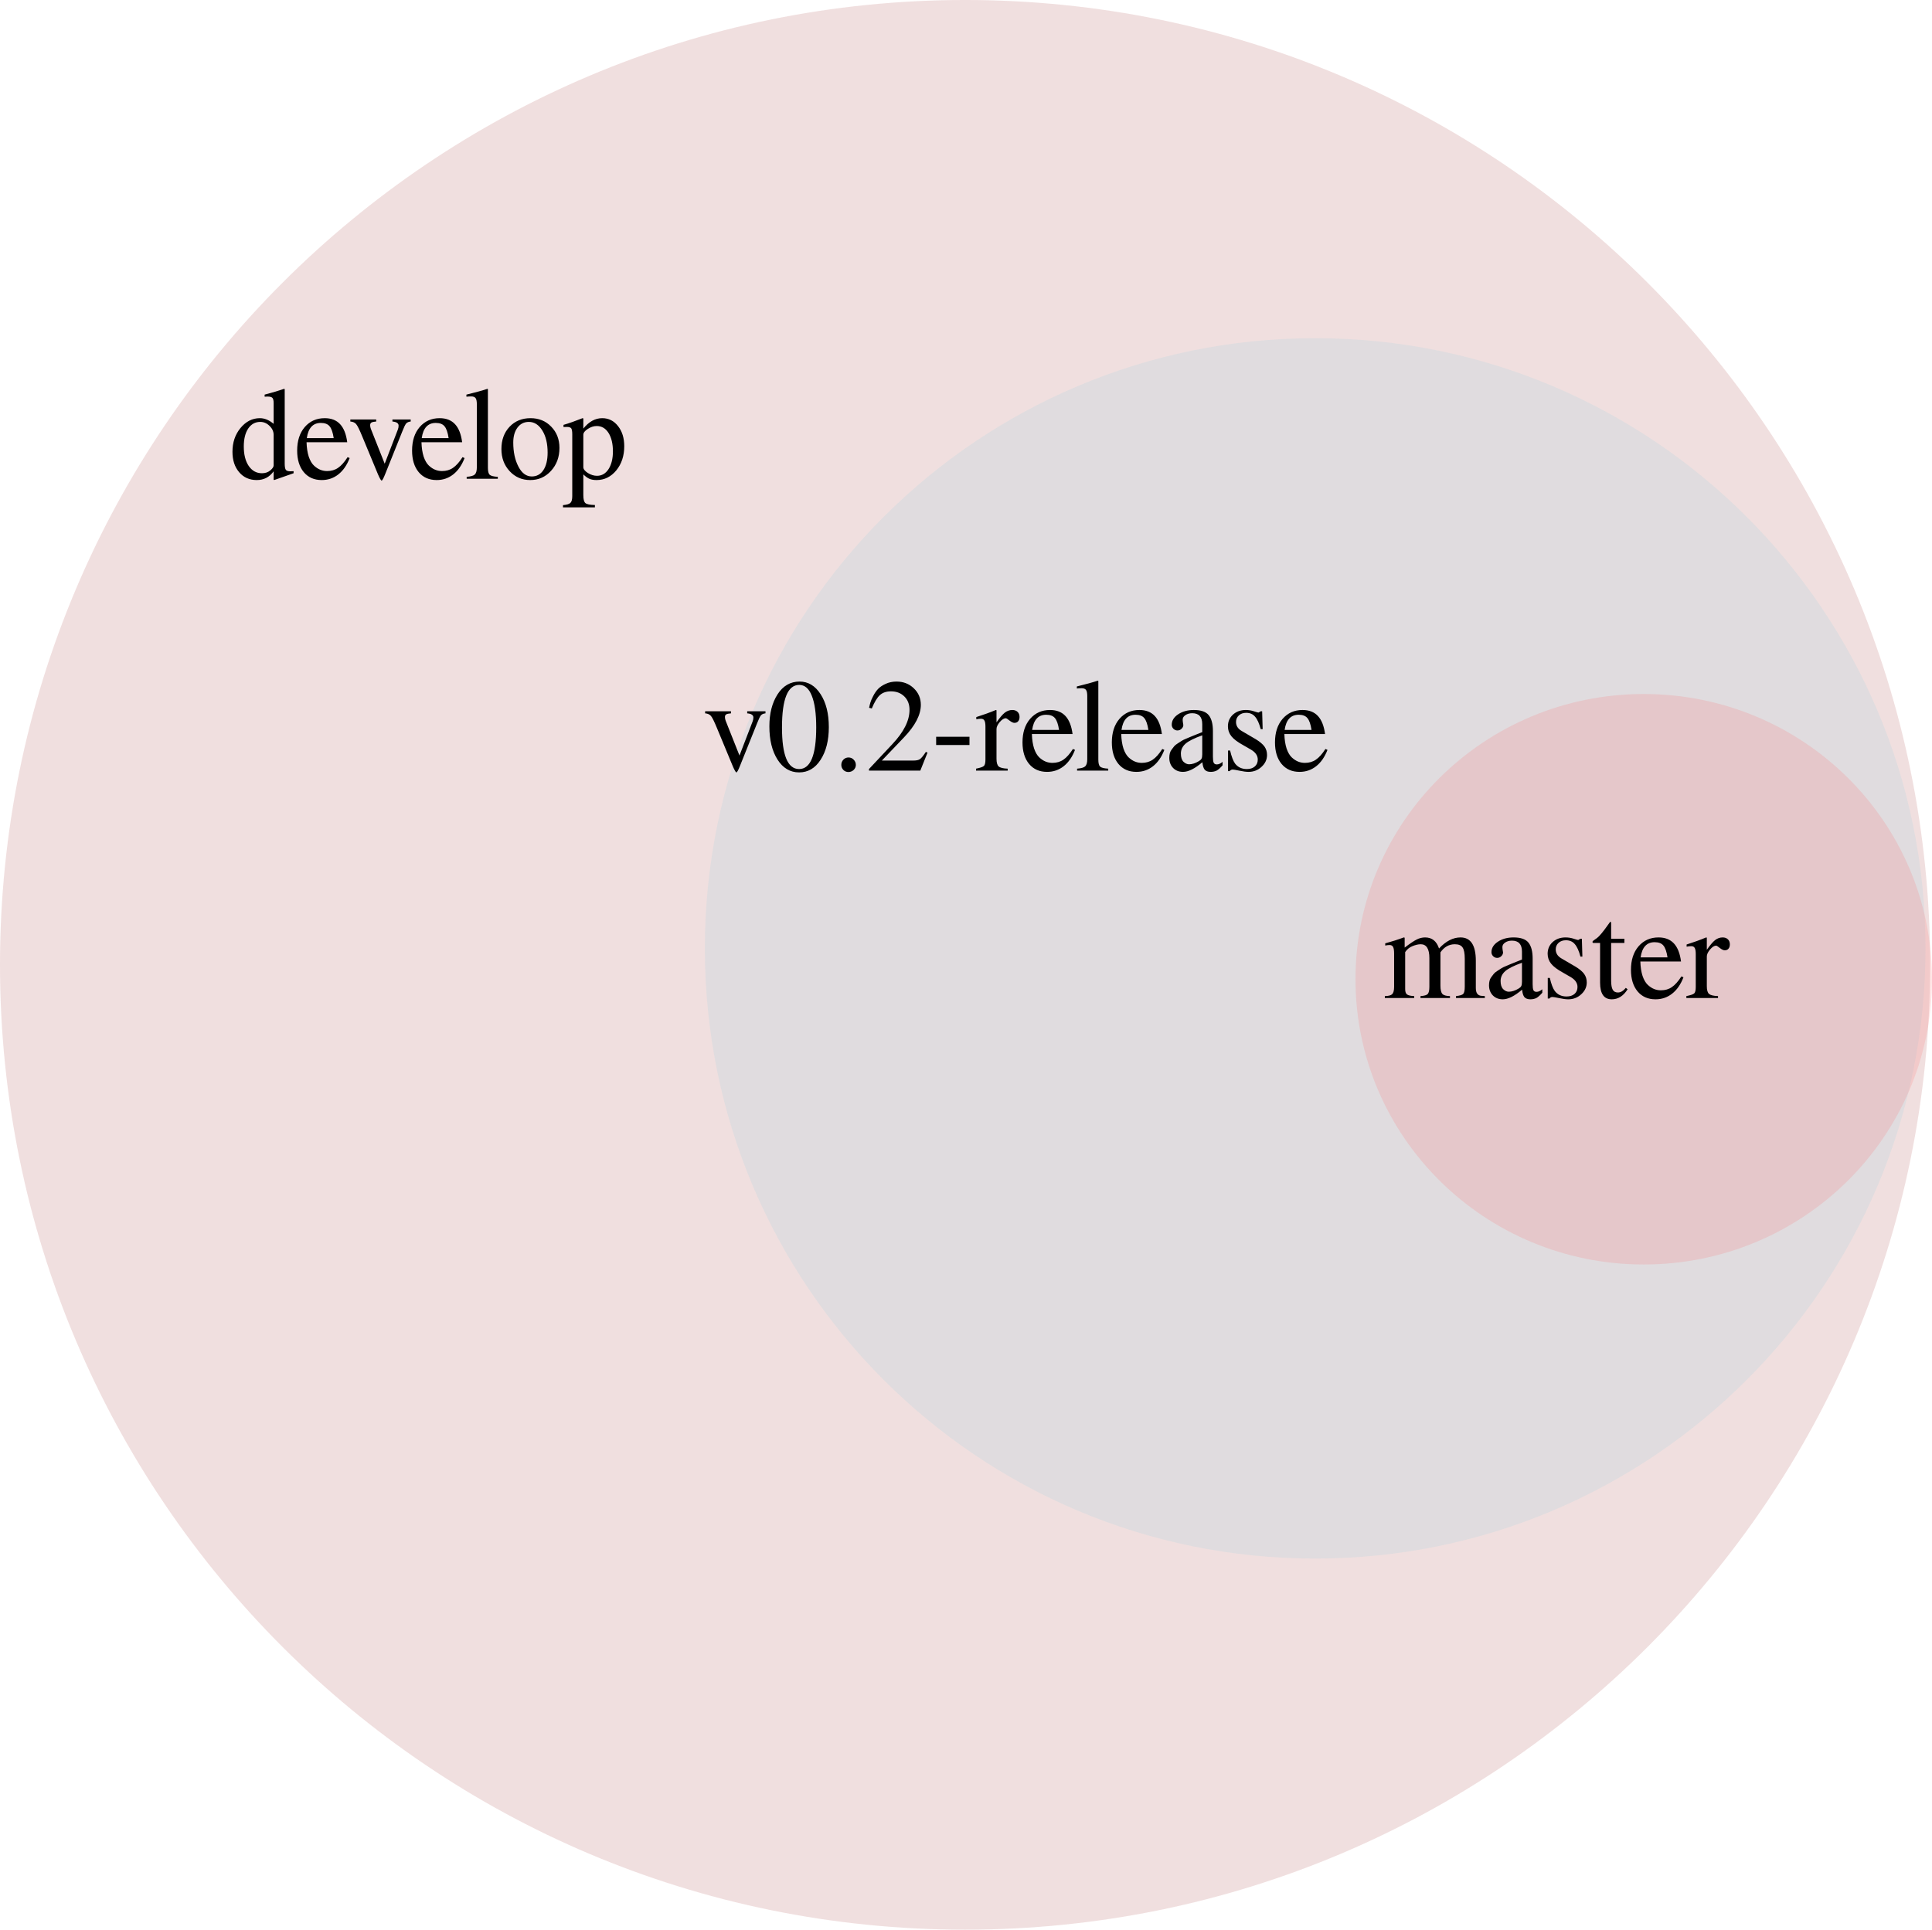
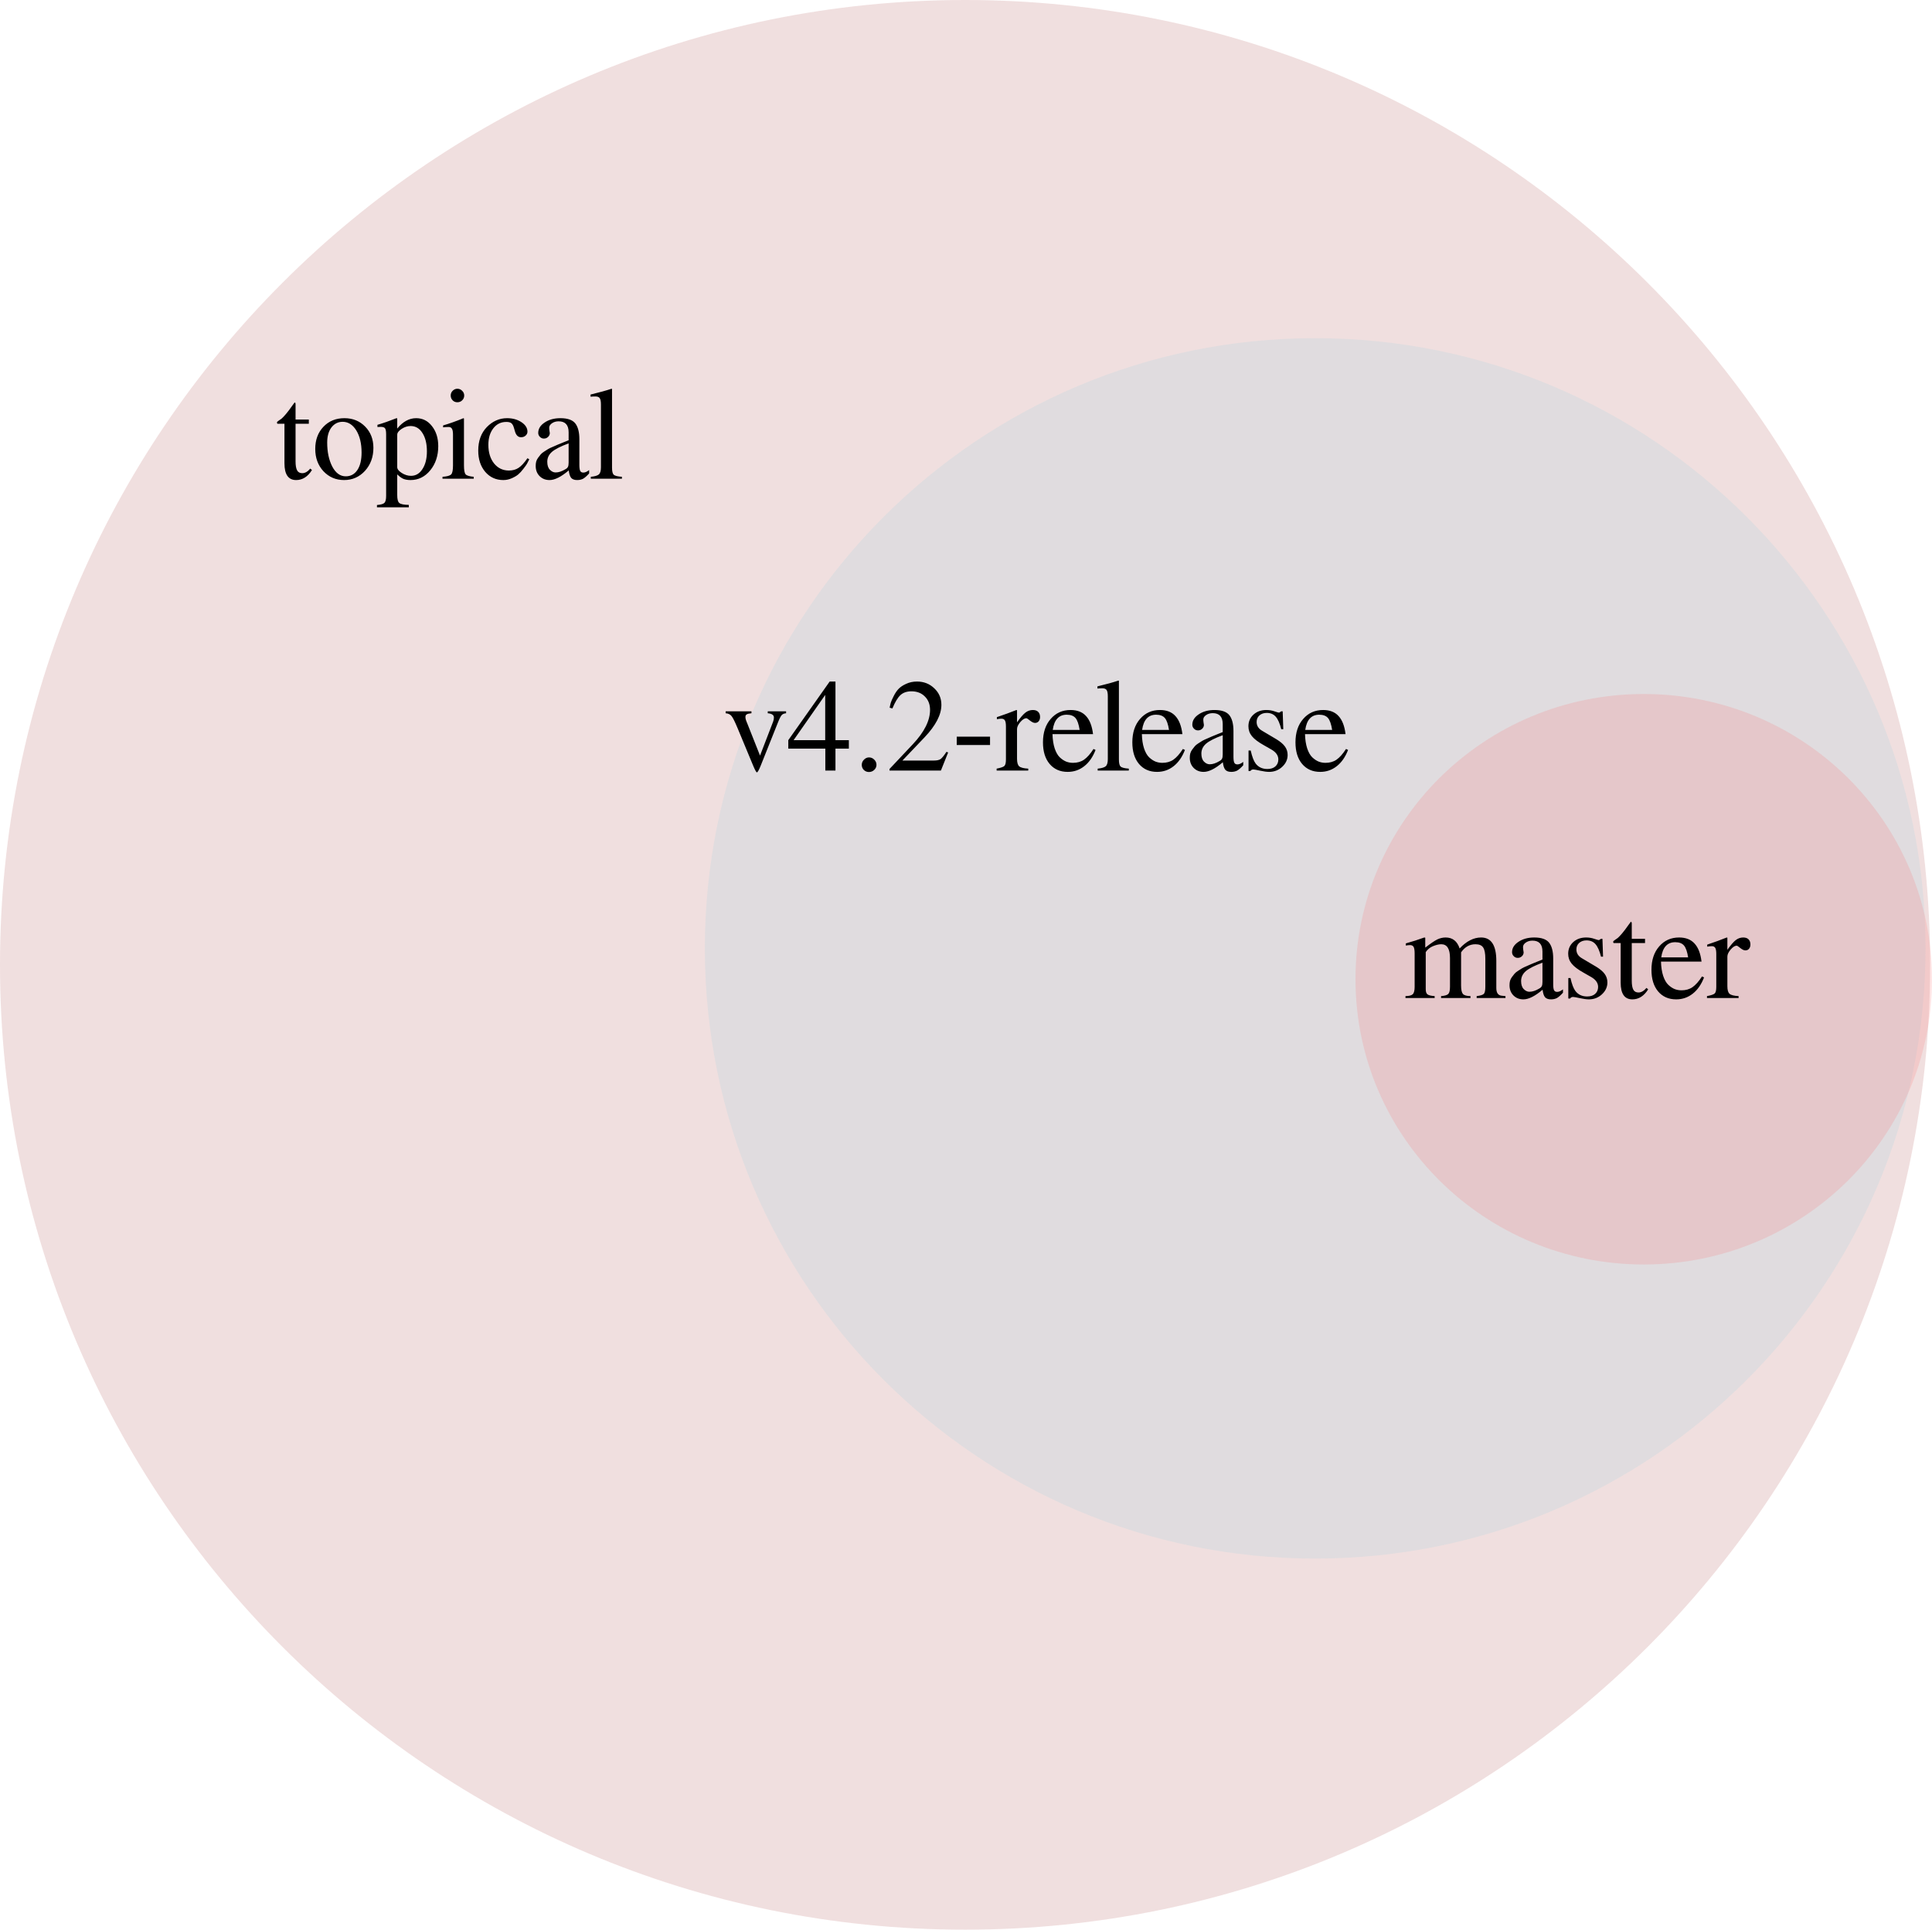
- <svg xmlns="http://www.w3.org/2000/svg" width="234.583" height="234.355" id="svg2" version="1.1">
+ <svg xmlns="http://www.w3.org/2000/svg" width="250.222" height="249.979" id="svg2" version="1.1">
  <defs id="defs4" />
-   <g id="layer1" transform="translate(-27.27412,-57.36192)">
-     <path style="opacity:0.156;fill:#a02c2c;fill-opacity:1;fill-rule:nonzero;stroke:none" id="path2987" d="m 150.513,47.26 c 0,64.715 -52.462,117.178 -117.178,117.178 -64.715,0 -117.178,-52.462 -117.178,-117.178 0,-64.715 52.462,-117.178 117.178,-117.178 64.715,0 117.178,52.462 117.178,117.178 z" transform="translate(111.1168,127.2792)" />
-     <text xml:space="preserve" style="font-size:16px;font-style:normal;font-variant:normal;font-weight:normal;font-stretch:normal;text-align:center;line-height:125%;letter-spacing:0px;word-spacing:0px;writing-mode:lr-tb;text-anchor:middle;fill:#000000;fill-opacity:1;stroke:none;font-family:FreeSerif;-inkscape-font-specification:FreeSerif" x="89.286" y="115.505" id="text2991">
-       <tspan id="tspan2993" x="89.286" y="115.505" style="font-size:16px">develop</tspan>
+   <g id="layer1" transform="translate(-29.09239,-61.18605)">
+     <circle style="opacity:0.156;fill:#a02c2c;fill-opacity:1;fill-rule:nonzero;stroke:none;stroke-width:1.067" id="path2987" cx="154.082" cy="186.176" r="124.99" />
+     <text xml:space="preserve" style="font-style:normal;font-variant:normal;font-weight:normal;font-stretch:normal;font-size:12.8px;line-height:0%;font-family:FreeSerif;-inkscape-font-specification:FreeSerif;text-align:center;letter-spacing:0px;word-spacing:0px;writing-mode:lr-tb;text-anchor:middle;fill:#000000;fill-opacity:1;stroke:none;stroke-width:1.067" x="95.238" y="123.205" id="text2991">
+       <tspan id="tspan2993" x="95.238" y="123.205" style="font-size:17.067px;line-height:1.25;stroke-width:1.067">topical</tspan>
    </text>
-     <path style="opacity:0.156;fill:#87cdde;fill-opacity:1;fill-rule:nonzero;stroke:none" id="path2999" d="m 295,203.612 c 0,40.928 -33.179,74.107 -74.107,74.107 -40.928,0 -74.107,-33.179 -74.107,-74.107 0,-40.928 33.179,-74.107 74.107,-74.107 40.928,0 74.107,33.179 74.107,74.107 z" transform="translate(-33.92857,-31.07143)" />
-     <text xml:space="preserve" style="font-size:16px;font-style:normal;font-variant:normal;font-weight:normal;font-stretch:normal;text-align:center;line-height:125%;letter-spacing:0px;word-spacing:0px;writing-mode:lr-tb;text-anchor:middle;fill:#000000;fill-opacity:1;stroke:none;font-family:FreeSerif;-inkscape-font-specification:FreeSerif" x="160.794" y="150.947" id="text2991-3">
-       <tspan id="tspan2993-6" x="160.794" y="150.947" style="font-size:16px">v0.2-release</tspan>
+     <circle style="opacity:0.156;fill:#87cdde;fill-opacity:1;fill-rule:nonzero;stroke:none;stroke-width:1.067" id="path2999" cx="199.429" cy="184.043" r="79.048" />
+     <text xml:space="preserve" style="font-style:normal;font-variant:normal;font-weight:normal;font-stretch:normal;font-size:12.8px;line-height:0%;font-family:FreeSerif;-inkscape-font-specification:FreeSerif;text-align:center;letter-spacing:0px;word-spacing:0px;writing-mode:lr-tb;text-anchor:middle;fill:#000000;fill-opacity:1;stroke:none;stroke-width:1.067" x="171.514" y="161.01" id="text2991-3">
+       <tspan id="tspan2993-6" x="171.514" y="161.01" style="font-size:17.067px;line-height:1.25;stroke-width:1.067">v4.2-release</tspan>
    </text>
-     <path style="opacity:0.156;fill:#ff5555;fill-opacity:1;fill-rule:nonzero;stroke:none" id="path3024" d="m 263.214,199.862 c 0,21.105 -17.109,38.214 -38.214,38.214 -21.105,0 -38.214,-17.109 -38.214,-38.214 0,-21.105 17.109,-38.214 38.214,-38.214 21.105,0 38.214,17.109 38.214,38.214 z" transform="matrix(0.9158878,0,0,0.9065421,20.78238,-4.892721)" />
-     <text xml:space="preserve" style="font-size:16px;font-style:normal;font-variant:normal;font-weight:normal;font-stretch:normal;text-align:center;line-height:125%;letter-spacing:0px;word-spacing:0px;writing-mode:lr-tb;text-anchor:middle;fill:#000000;fill-opacity:1;stroke:none;font-family:FreeSerif;-inkscape-font-specification:FreeSerif" x="226.329" y="178.571" id="text2991-3-7">
-       <tspan id="tspan2993-6-7" x="226.329" y="178.571" style="font-size:16px">master</tspan>
+     <ellipse style="opacity:0.156;fill:#ff5555;fill-opacity:1;fill-rule:nonzero;stroke:none;stroke-width:0.972" id="path3024" cx="241.981" cy="188.043" rx="37.333" ry="36.952" />
+     <text xml:space="preserve" style="font-style:normal;font-variant:normal;font-weight:normal;font-stretch:normal;font-size:12.8px;line-height:0%;font-family:FreeSerif;-inkscape-font-specification:FreeSerif;text-align:center;letter-spacing:0px;word-spacing:0px;writing-mode:lr-tb;text-anchor:middle;fill:#000000;fill-opacity:1;stroke:none;stroke-width:1.067" x="241.418" y="190.476" id="text2991-3-7">
+       <tspan id="tspan2993-6-7" x="241.418" y="190.476" style="font-size:17.067px;line-height:1.25;stroke-width:1.067">master</tspan>
    </text>
  </g>
</svg>
